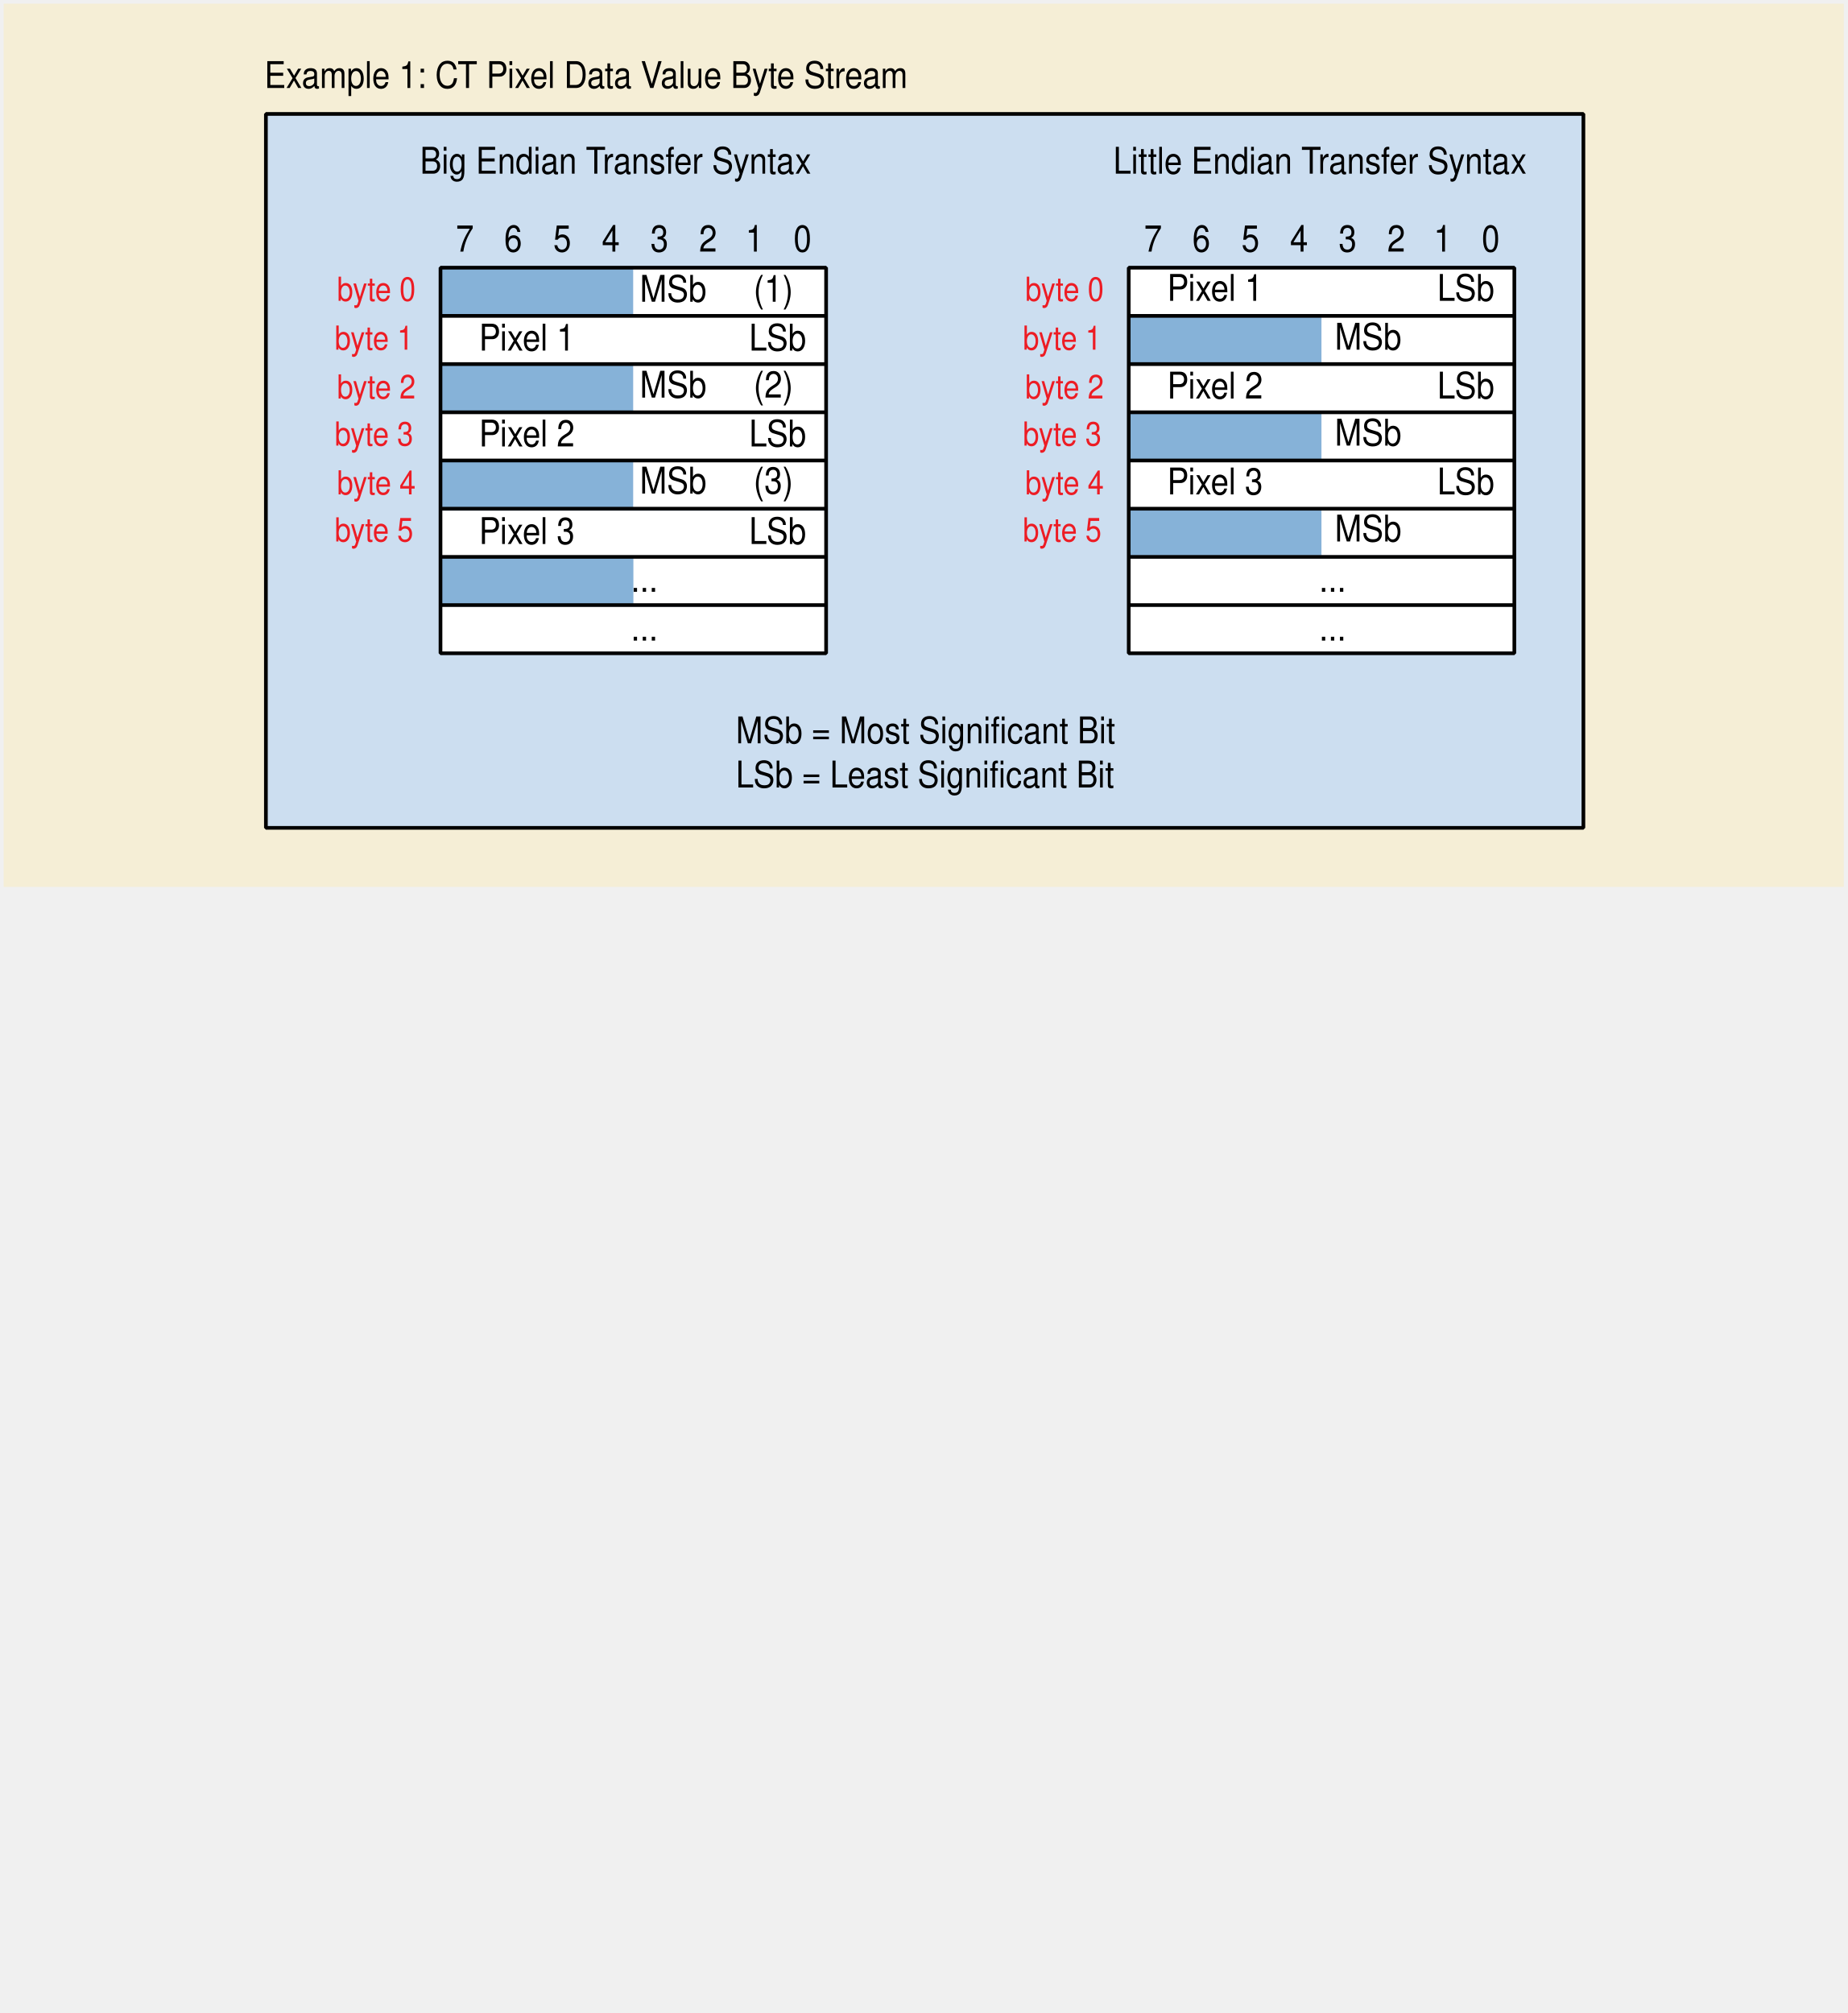
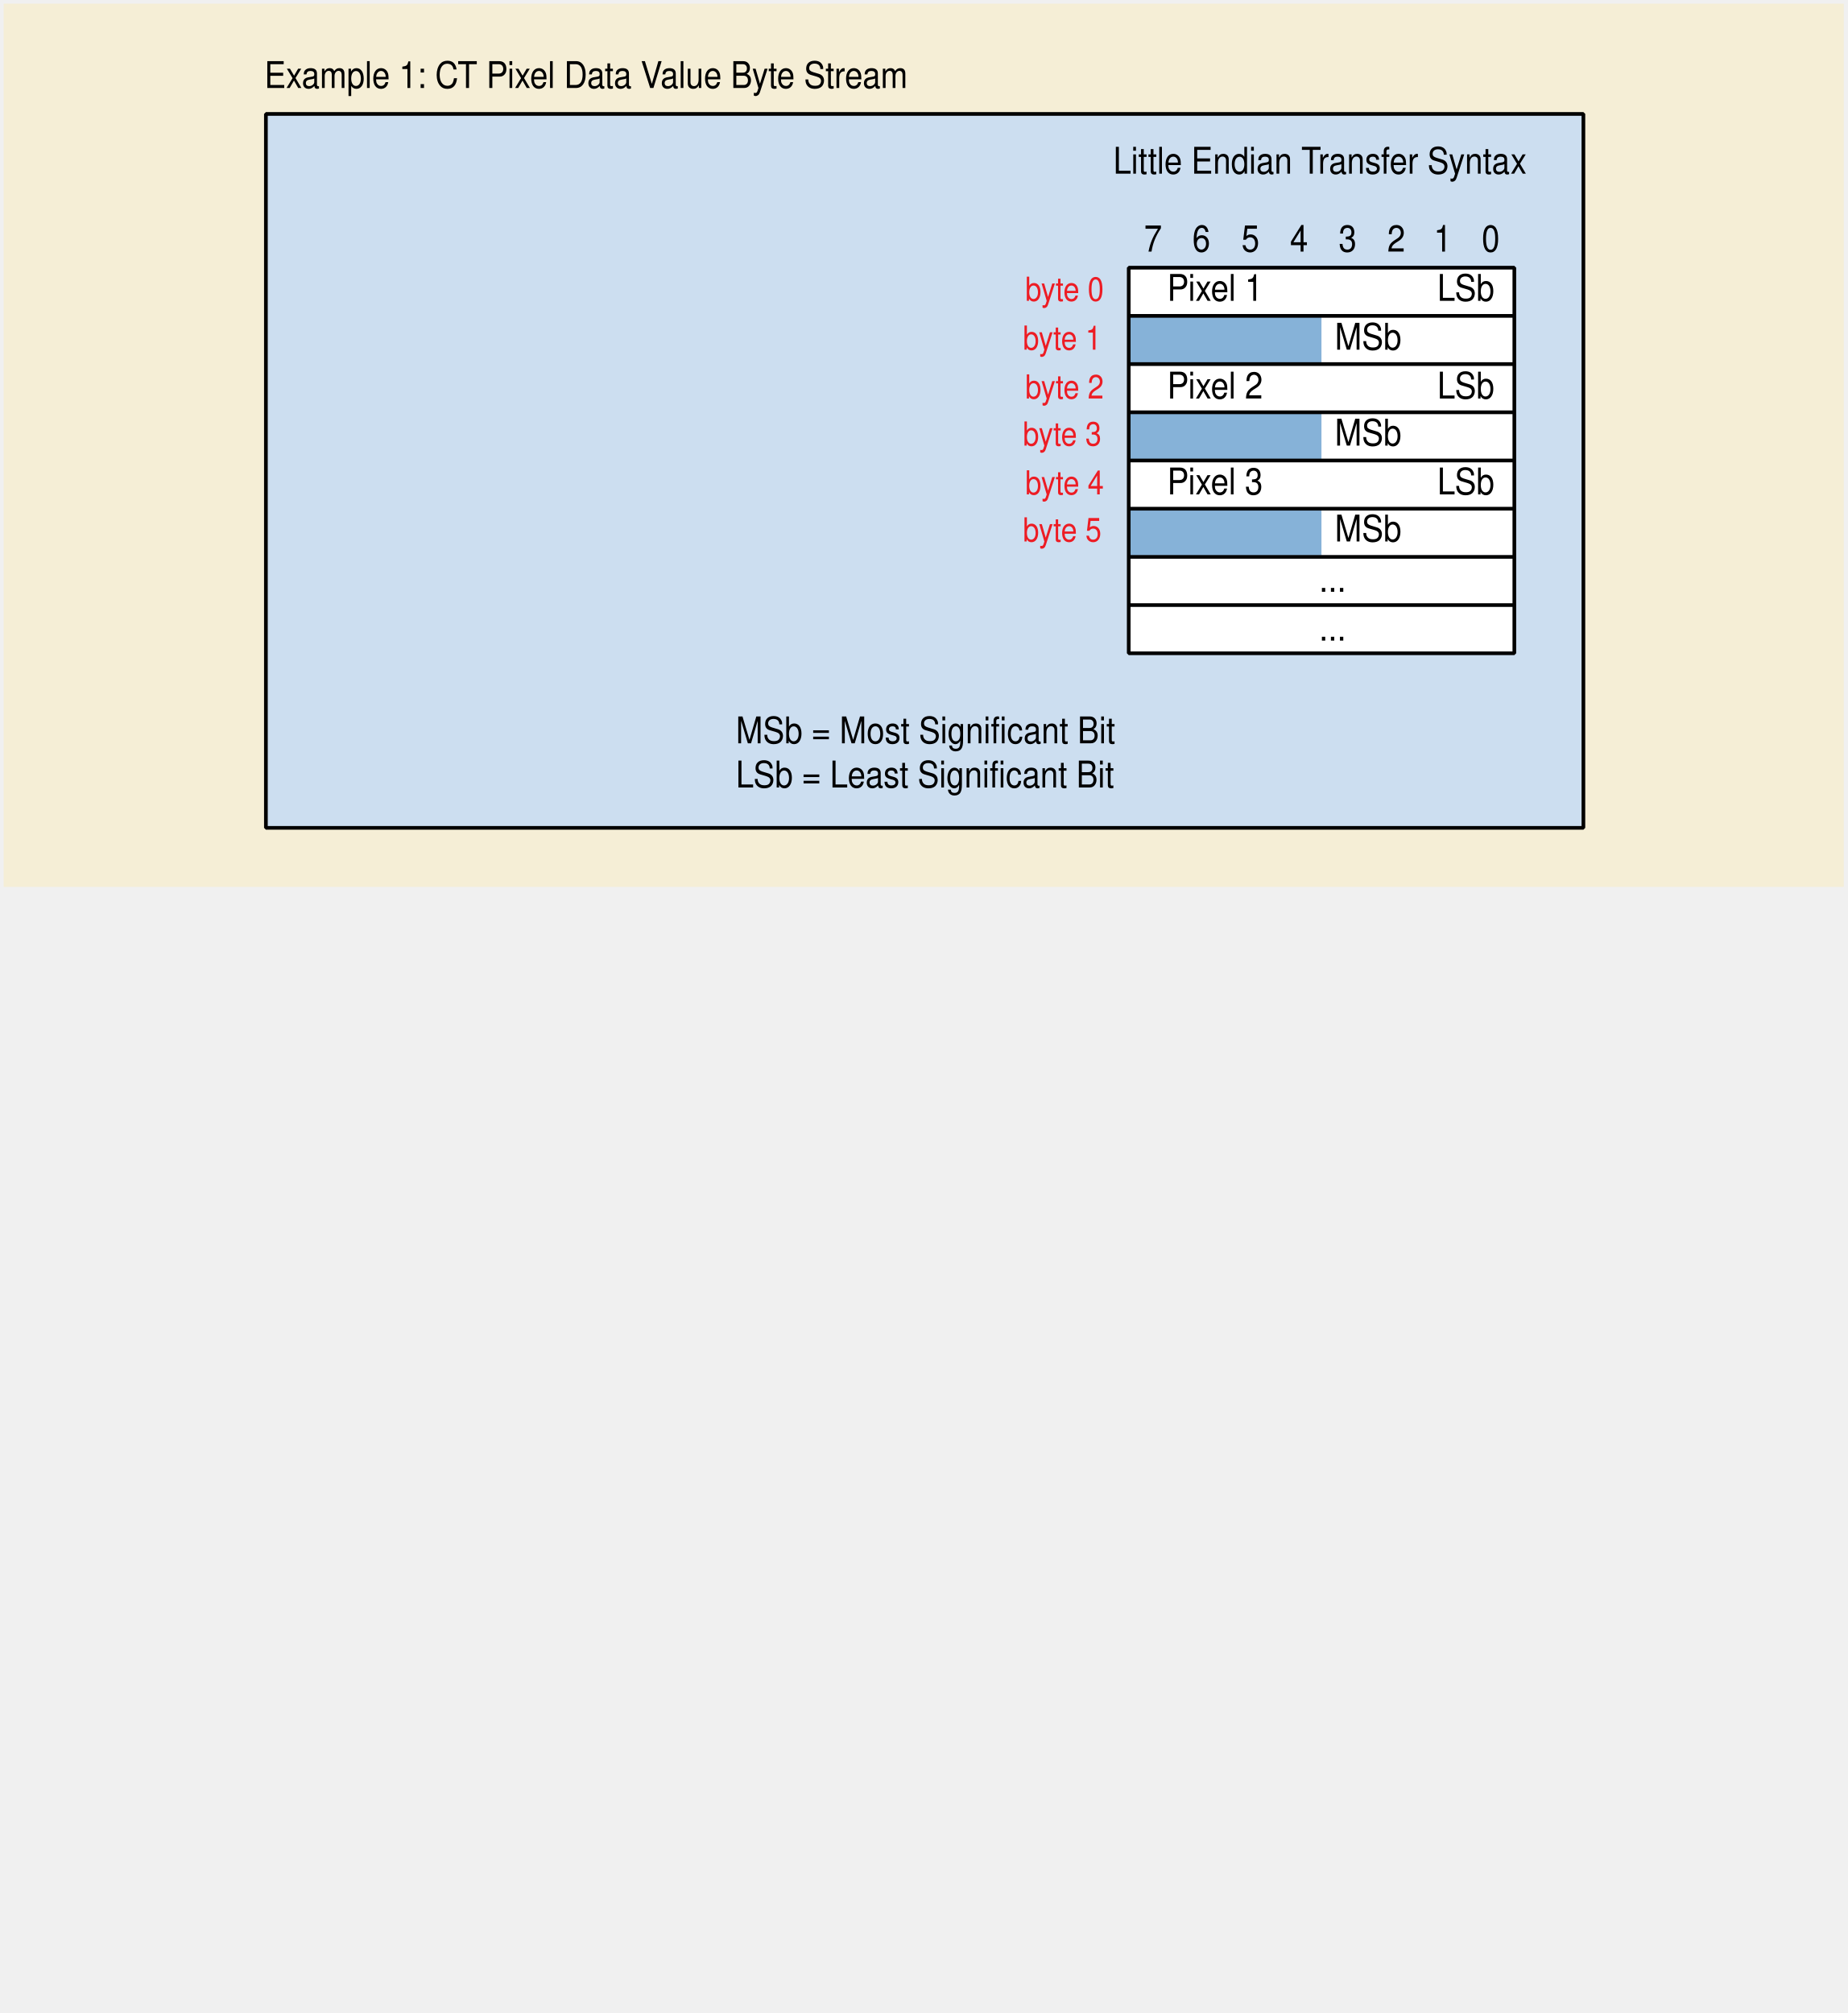
<svg xmlns="http://www.w3.org/2000/svg" version="1.1" id="Layer_1" x="0px" y="0px" width="502px" height="547px" viewBox="0 0 502 547" enable-background="new 0 0 502 547" xml:space="preserve">
  <defs>
    <style type="text/css">
	text {
	  font-family: Helvetica, Verdana, ArialUnicodeMS, san-serif
	}
	</style>
  </defs>
  <g>
   </g>
  <g>
    <rect x="1" y="1" fill="#F5EED6" width="500" height="240" />
    <g>
      <g>
        <rect x="72.25" y="30.957" fill="#CCDEF0" stroke="#010101" stroke-miterlimit="1" width="358" height="194" />
        <g>
          <text transform="matrix(0.8815 0 0 1 199.9458 201.9824)">
            <tspan x="0" y="0" font-size="10">MSb = Most Significant Bit</tspan>
            <tspan x="0" y="12" font-size="10">LSb = Least Significant Bit</tspan>
          </text>
        </g>
        <g>
          <text transform="matrix(0.8815 0 0 1 71.8364 23.9082)" font-size="10">Example 1: CT Pixel Data Value Byte Stream</text>
        </g>
        <rect x="306.509" y="151.829" fill="#FFFFFF" width="104.974" height="13.03" />
        <rect x="306.509" y="164.859" fill="#FFFFFF" width="104.974" height="13.03" />
        <rect x="306.701" y="72.739" fill="#FFFFFF" width="104.962" height="13.03" />
        <rect x="306.701" y="98.799" fill="#FFFFFF" width="104.974" height="13.03" />
        <rect x="306.701" y="85.769" fill="#86B2D8" width="52.391" height="13.03" />
        <rect x="359.092" y="85.769" fill="#FFFFFF" width="52.391" height="13.03" />
        <rect x="306.701" y="124.859" fill="#FFFFFF" width="104.974" height="13.03" />
        <rect x="306.701" y="111.829" fill="#86B2D8" width="52.391" height="13.03" />
        <rect x="359.092" y="111.829" fill="#FFFFFF" width="52.391" height="13.03" />
        <rect x="306.701" y="137.889" fill="#86B2D8" width="52.391" height="13.03" />
        <rect x="359.092" y="137.889" fill="#FFFFFF" width="52.391" height="13.03" />
        <g>
          <text transform="matrix(0.8815 0 0 1 317.1562 81.7466)" font-size="10">Pixel 1</text>
        </g>
        <g>
          <text transform="matrix(0.8815 0 0 1 317.1562 108.2891)" font-size="10">Pixel 2</text>
        </g>
        <g>
          <text transform="matrix(0.8815 0 0 1 317.1562 134.3491)" font-size="10">Pixel 3</text>
        </g>
        <g>
          <text transform="matrix(0.8815 0 0 1 362.6914 95.0176)" font-size="10">MSb</text>
        </g>
        <g>
          <text transform="matrix(0.8815 0 0 1 362.6914 121.0776)" font-size="10">MSb</text>
        </g>
        <g>
          <text transform="matrix(0.8815 0 0 1 362.6914 147.1377)" font-size="10">MSb</text>
        </g>
        <g>
          <text transform="matrix(0.8815 0 0 1 390.543 81.7466)" font-size="10">LSb</text>
        </g>
        <g>
          <text transform="matrix(0.8815 0 0 1 390.543 108.2891)" font-size="10">LSb</text>
        </g>
        <g>
          <text transform="matrix(0.8815 0 0 1 390.543 134.3491)" font-size="10">LSb</text>
        </g>
        <g>
          <text transform="matrix(0.8815 0 0 1 358.4199 160.8062)" font-size="10">...</text>
        </g>
        <g>
          <text transform="matrix(0.8815 0 0 1 358.4199 174.0771)" font-size="10">...</text>
        </g>
        <g>
          <text transform="matrix(0.8815 0 0 1 302.498 47.1929)" font-size="10">Little Endian Transfer Syntax</text>
        </g>
        <g>
          <text transform="matrix(0.8815 0 0 1 389.5791 68.3716)" font-size="10">1</text>
        </g>
        <g>
          <text transform="matrix(0.8815 0 0 1 402.6094 68.3716)" font-size="10">0</text>
        </g>
        <g>
          <text transform="matrix(0.8815 0 0 1 376.9395 68.3716)" font-size="10">2</text>
        </g>
        <g>
          <text transform="matrix(0.8815 0 0 1 363.7354 68.3716)" font-size="10">3</text>
        </g>
        <g>
          <text transform="matrix(0.8815 0 0 1 350.5293 68.3716)" font-size="10">4</text>
        </g>
        <g>
          <text transform="matrix(0.8815 0 0 1 337.3271 68.3716)" font-size="10">5</text>
        </g>
        <g>
          <text transform="matrix(0.8815 0 0 1 310.8594 68.3716)" font-size="10">7</text>
        </g>
        <g>
          <text transform="matrix(0.8815 0 0 1 323.9795 68.3716)" font-size="10">6</text>
        </g>
        <g>
          <text transform="matrix(0.8815 0 0 1 278.5801 81.7466)" fill="#ED1C24" font-size="9">byte 0</text>
        </g>
        <g>
          <text transform="matrix(0.8815 0 0 1 278.5801 108.2891)" fill="#ED1C24" font-size="9">byte 2</text>
        </g>
        <g>
          <text transform="matrix(0.8815 0 0 1 277.9473 95.0176)" fill="#ED1C24" font-size="9">byte 1</text>
        </g>
        <g>
          <text transform="matrix(0.8815 0 0 1 278.5801 134.3491)" fill="#ED1C24" font-size="9">byte 4</text>
        </g>
        <g>
          <text transform="matrix(0.8815 0 0 1 277.9473 121.0776)" fill="#ED1C24" font-size="9">byte 3</text>
        </g>
        <g>
          <text transform="matrix(0.8815 0 0 1 277.9473 147.1377)" fill="#ED1C24" font-size="9">byte 5</text>
        </g>
        <rect x="306.701" y="72.739" fill="none" stroke="#010101" stroke-miterlimit="1" width="104.781" height="104.781" />
        <line fill="none" stroke="#010101" stroke-miterlimit="1" x1="306.701" y1="164.422" x2="411.482" y2="164.422" />
        <line fill="none" stroke="#010101" stroke-miterlimit="1" x1="306.701" y1="151.325" x2="411.482" y2="151.325" />
        <line fill="none" stroke="#010101" stroke-miterlimit="1" x1="306.701" y1="138.227" x2="411.482" y2="138.227" />
        <line fill="none" stroke="#010101" stroke-miterlimit="1" x1="306.701" y1="125.129" x2="411.482" y2="125.129" />
        <line fill="none" stroke="#010101" stroke-miterlimit="1" x1="306.701" y1="112.032" x2="411.482" y2="112.032" />
        <line fill="none" stroke="#010101" stroke-miterlimit="1" x1="306.701" y1="98.934" x2="411.482" y2="98.934" />
        <line fill="none" stroke="#010101" stroke-miterlimit="1" x1="306.701" y1="85.836" x2="411.482" y2="85.836" />
-         <rect x="172.084" y="151.324" fill="#FFFFFF" width="52.391" height="13.03" />
-         <rect x="119.501" y="138.799" fill="#FFFFFF" width="104.974" height="13.03" />
-         <rect x="119.501" y="164.859" fill="#FFFFFF" width="104.974" height="13.03" />
-         <rect x="119.693" y="85.769" fill="#FFFFFF" width="104.974" height="13.03" />
-         <rect x="119.693" y="72.739" fill="#86B2D8" width="52.391" height="13.03" />
-         <rect x="172.084" y="72.739" fill="#FFFFFF" width="52.391" height="13.03" />
-         <rect x="119.693" y="111.829" fill="#FFFFFF" width="104.974" height="13.03" />
-         <rect x="119.693" y="98.799" fill="#86B2D8" width="52.391" height="13.03" />
-         <rect x="172.084" y="98.799" fill="#FFFFFF" width="52.391" height="13.03" />
-         <rect x="119.693" y="124.859" fill="#86B2D8" width="52.391" height="13.03" />
-         <rect x="172.084" y="124.859" fill="#FFFFFF" width="52.391" height="13.03" />
-         <g>
-           <text transform="matrix(0.8815 0 0 1 130.1567 95.2593)" font-size="10">Pixel 1</text>
-         </g>
-         <g>
-           <text transform="matrix(0.8815 0 0 1 130.1567 121.3193)" font-size="10">Pixel 2</text>
-         </g>
-         <g>
-           <text transform="matrix(0.8815 0 0 1 173.8521 81.9878)" font-size="10">MSb</text>
-         </g>
-         <g>
-           <text transform="matrix(0.8815 0 0 1 173.8521 108.0479)" font-size="10">MSb</text>
-         </g>
-         <g>
-           <text transform="matrix(0.8815 0 0 1 173.8521 134.1079)" font-size="10">MSb</text>
-         </g>
-         <g>
-           <text transform="matrix(0.8815 0 0 1 204.7554 81.9878)" font-size="10">(1)</text>
-         </g>
-         <g>
-           <text transform="matrix(0.8815 0 0 1 204.7554 108.0479)" font-size="10">(2)</text>
-         </g>
-         <g>
-           <text transform="matrix(0.8815 0 0 1 204.7554 134.1079)" font-size="10">(3)</text>
-         </g>
-         <rect x="119.693" y="151.324" fill="#86B2D8" width="52.391" height="13.03" />
-         <g>
-           <text transform="matrix(0.8815 0 0 1 203.5435 95.2593)" font-size="10">LSb</text>
-         </g>
-         <g>
-           <text transform="matrix(0.8815 0 0 1 203.5435 121.3193)" font-size="10">LSb</text>
-         </g>
-         <g>
-           <text transform="matrix(0.8815 0 0 1 130.1567 147.8198)" font-size="10">Pixel 3</text>
-         </g>
-         <g>
-           <text transform="matrix(0.8815 0 0 1 203.5435 147.8198)" font-size="10">LSb</text>
-         </g>
-         <g>
-           <text transform="matrix(0.8815 0 0 1 171.4199 160.8062)" font-size="10">...</text>
-         </g>
-         <g>
-           <text transform="matrix(0.8815 0 0 1 171.4199 174.0771)" font-size="10">...</text>
-         </g>
-         <g>
-           <text transform="matrix(0.8815 0 0 1 114.1123 47.1929)" font-size="10">Big Endian Transfer Syntax</text>
-         </g>
-         <g>
-           <text transform="matrix(0.8815 0 0 1 202.5791 68.3716)" font-size="10">1</text>
-         </g>
-         <g>
-           <text transform="matrix(0.8815 0 0 1 215.6094 68.3716)" font-size="10">0</text>
-         </g>
-         <g>
-           <text transform="matrix(0.8815 0 0 1 189.9395 68.3716)" font-size="10">2</text>
-         </g>
-         <g>
-           <text transform="matrix(0.8815 0 0 1 176.7354 68.3716)" font-size="10">3</text>
-         </g>
-         <g>
-           <text transform="matrix(0.8815 0 0 1 163.5293 68.3716)" font-size="10">4</text>
-         </g>
-         <g>
-           <text transform="matrix(0.8815 0 0 1 150.3271 68.3716)" font-size="10">5</text>
-         </g>
-         <g>
-           <text transform="matrix(0.8815 0 0 1 123.8594 68.3716)" font-size="10">7</text>
-         </g>
-         <g>
-           <text transform="matrix(0.8815 0 0 1 136.9795 68.3716)" font-size="10">6</text>
-         </g>
-         <g>
-           <text transform="matrix(0.8815 0 0 1 91.5801 81.7466)" fill="#ED1C24" font-size="9">byte 0</text>
-         </g>
-         <g>
-           <text transform="matrix(0.8815 0 0 1 91.5801 108.2891)" fill="#ED1C24" font-size="9">byte 2</text>
-         </g>
-         <g>
-           <text transform="matrix(0.8815 0 0 1 90.9468 95.0176)" fill="#ED1C24" font-size="9">byte 1</text>
-         </g>
-         <g>
-           <text transform="matrix(0.8815 0 0 1 91.5801 134.3491)" fill="#ED1C24" font-size="9">byte 4</text>
-         </g>
-         <g>
-           <text transform="matrix(0.8815 0 0 1 90.9468 121.0776)" fill="#ED1C24" font-size="9">byte 3</text>
-         </g>
-         <g>
-           <text transform="matrix(0.8815 0 0 1 90.9468 147.1377)" fill="#ED1C24" font-size="9">byte 5</text>
-         </g>
-         <rect x="119.693" y="72.739" fill="none" stroke="#010101" stroke-miterlimit="1" width="104.781" height="104.781" />
-         <line fill="none" stroke="#010101" stroke-miterlimit="1" x1="119.693" y1="164.422" x2="224.475" y2="164.422" />
-         <line fill="none" stroke="#010101" stroke-miterlimit="1" x1="119.693" y1="151.325" x2="224.475" y2="151.325" />
-         <line fill="none" stroke="#010101" stroke-miterlimit="1" x1="119.693" y1="138.227" x2="224.475" y2="138.227" />
-         <line fill="none" stroke="#010101" stroke-miterlimit="1" x1="119.693" y1="125.129" x2="224.475" y2="125.129" />
-         <line fill="none" stroke="#010101" stroke-miterlimit="1" x1="119.693" y1="112.032" x2="224.475" y2="112.032" />
-         <line fill="none" stroke="#010101" stroke-miterlimit="1" x1="119.693" y1="98.934" x2="224.475" y2="98.934" />
-         <line fill="none" stroke="#010101" stroke-miterlimit="1" x1="119.693" y1="85.836" x2="224.475" y2="85.836" />
      </g>
    </g>
  </g>
</svg>
